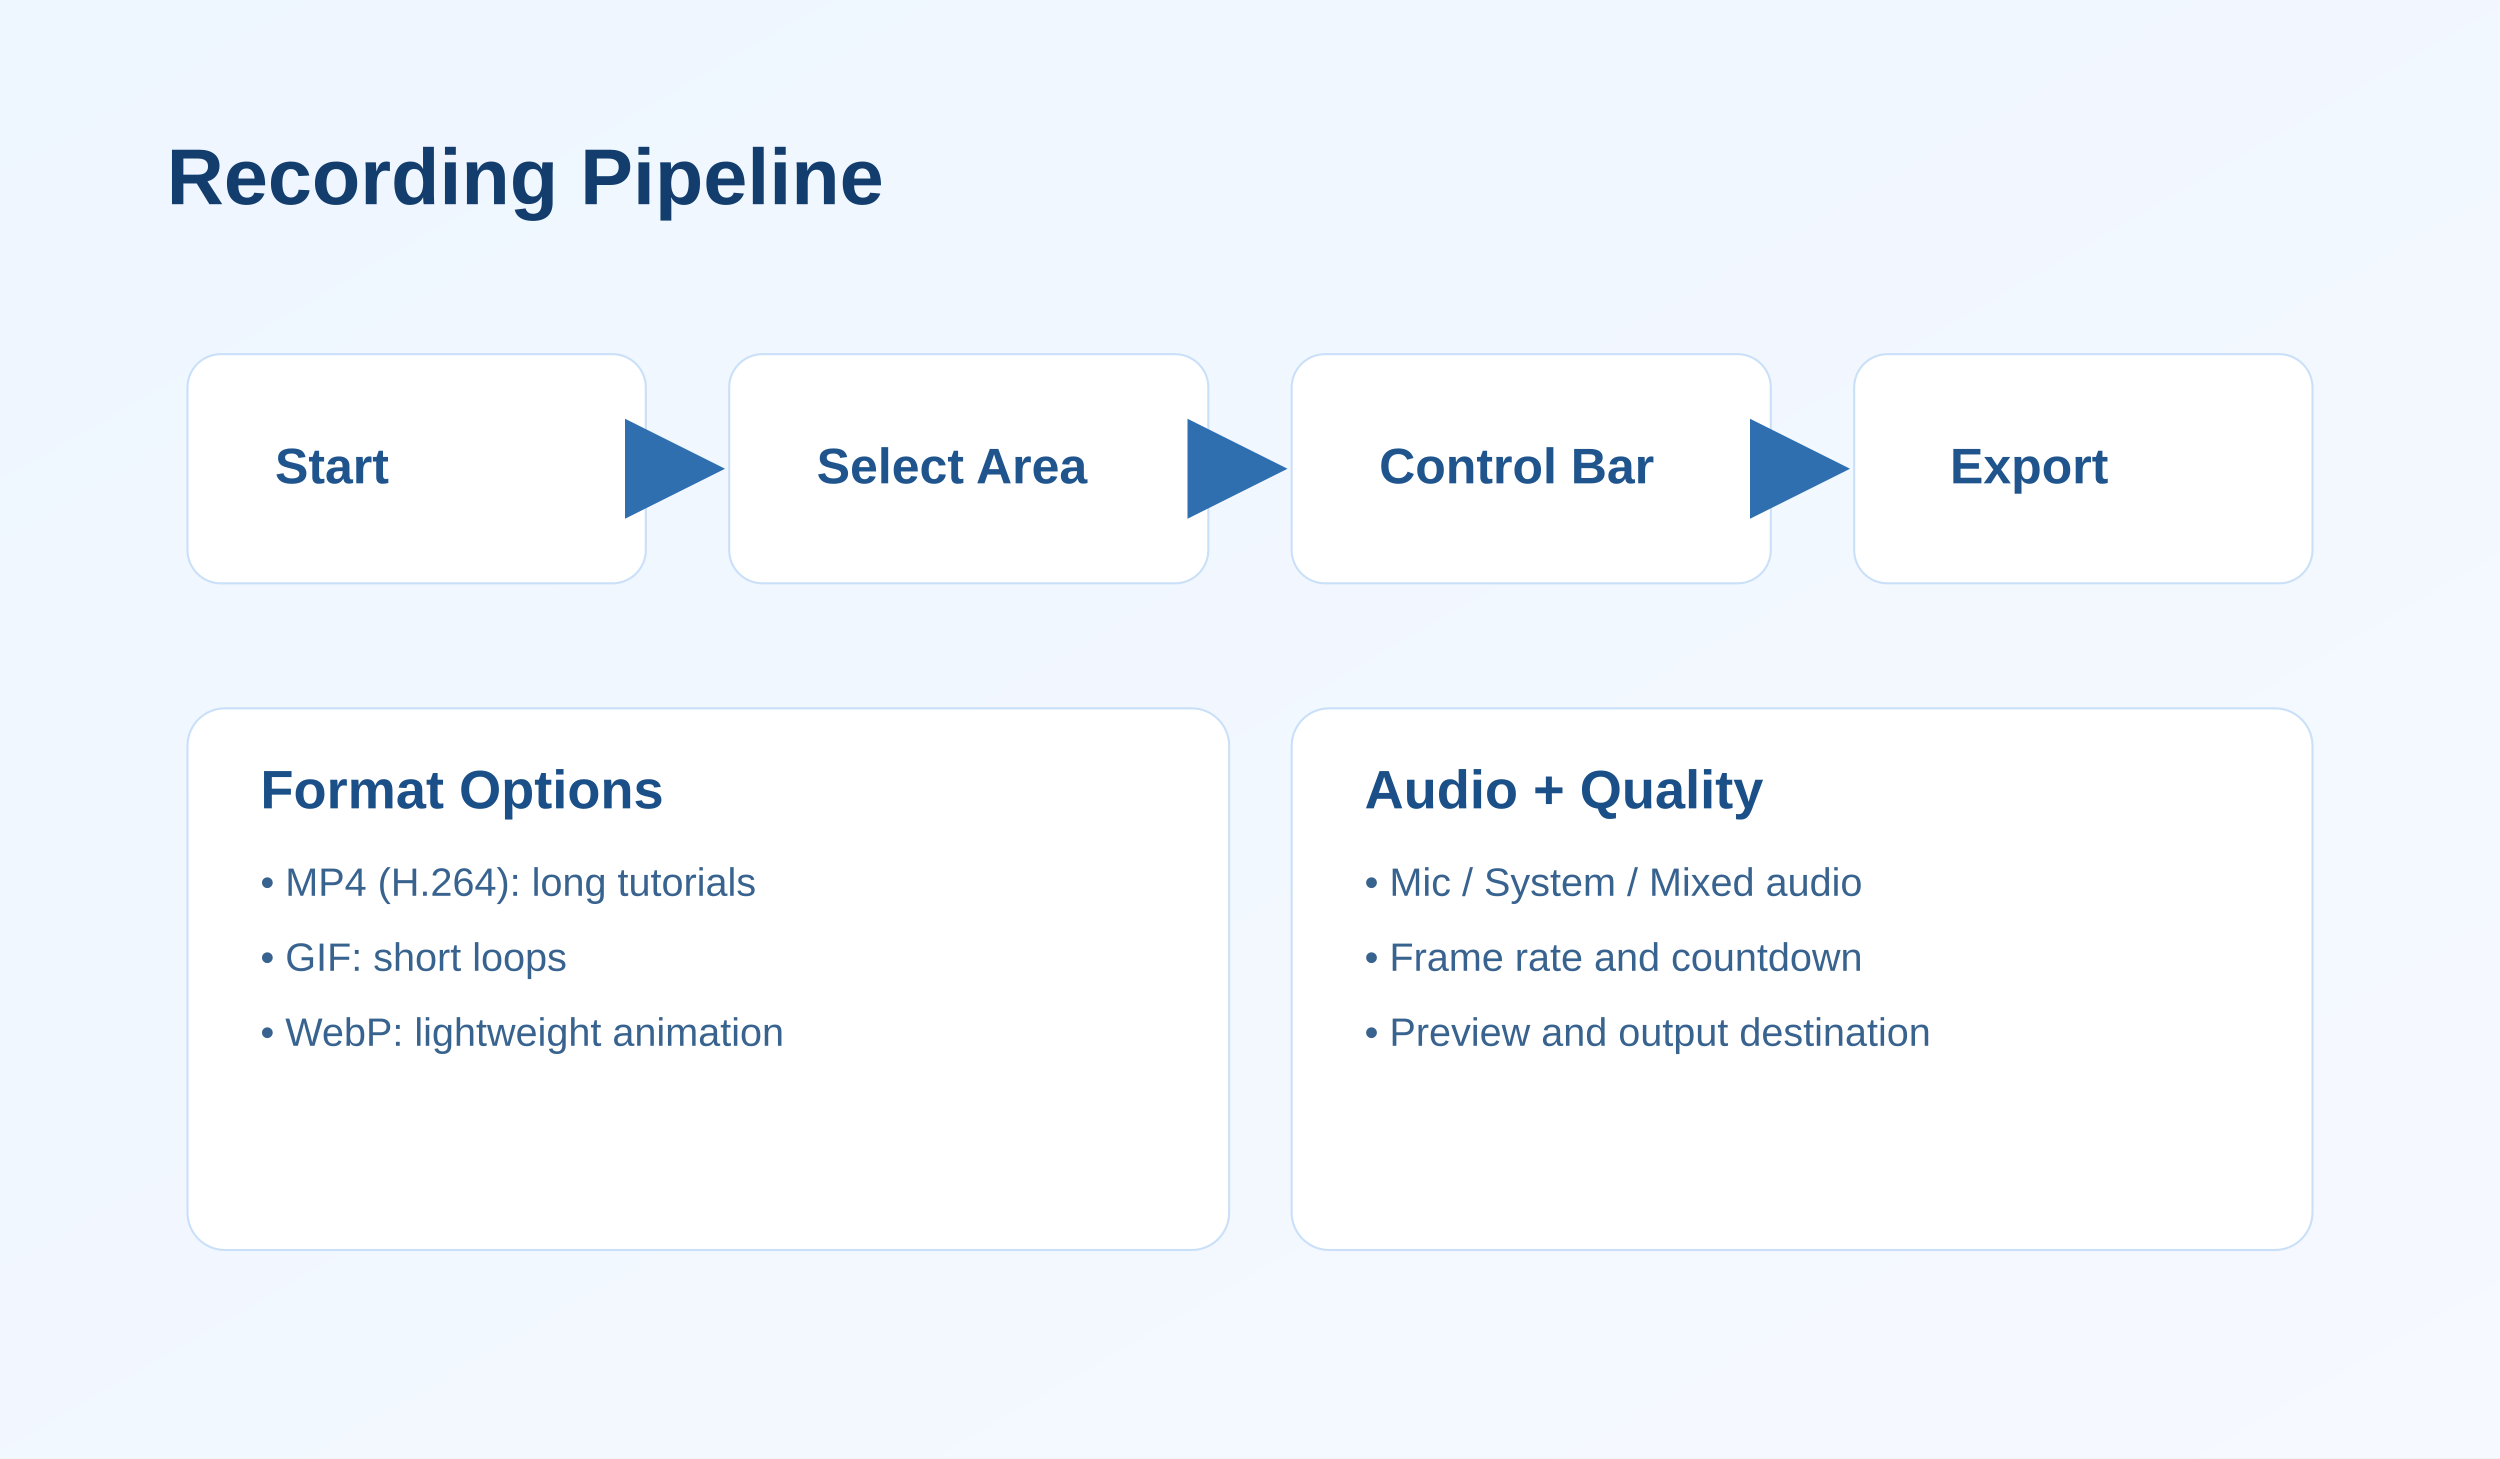
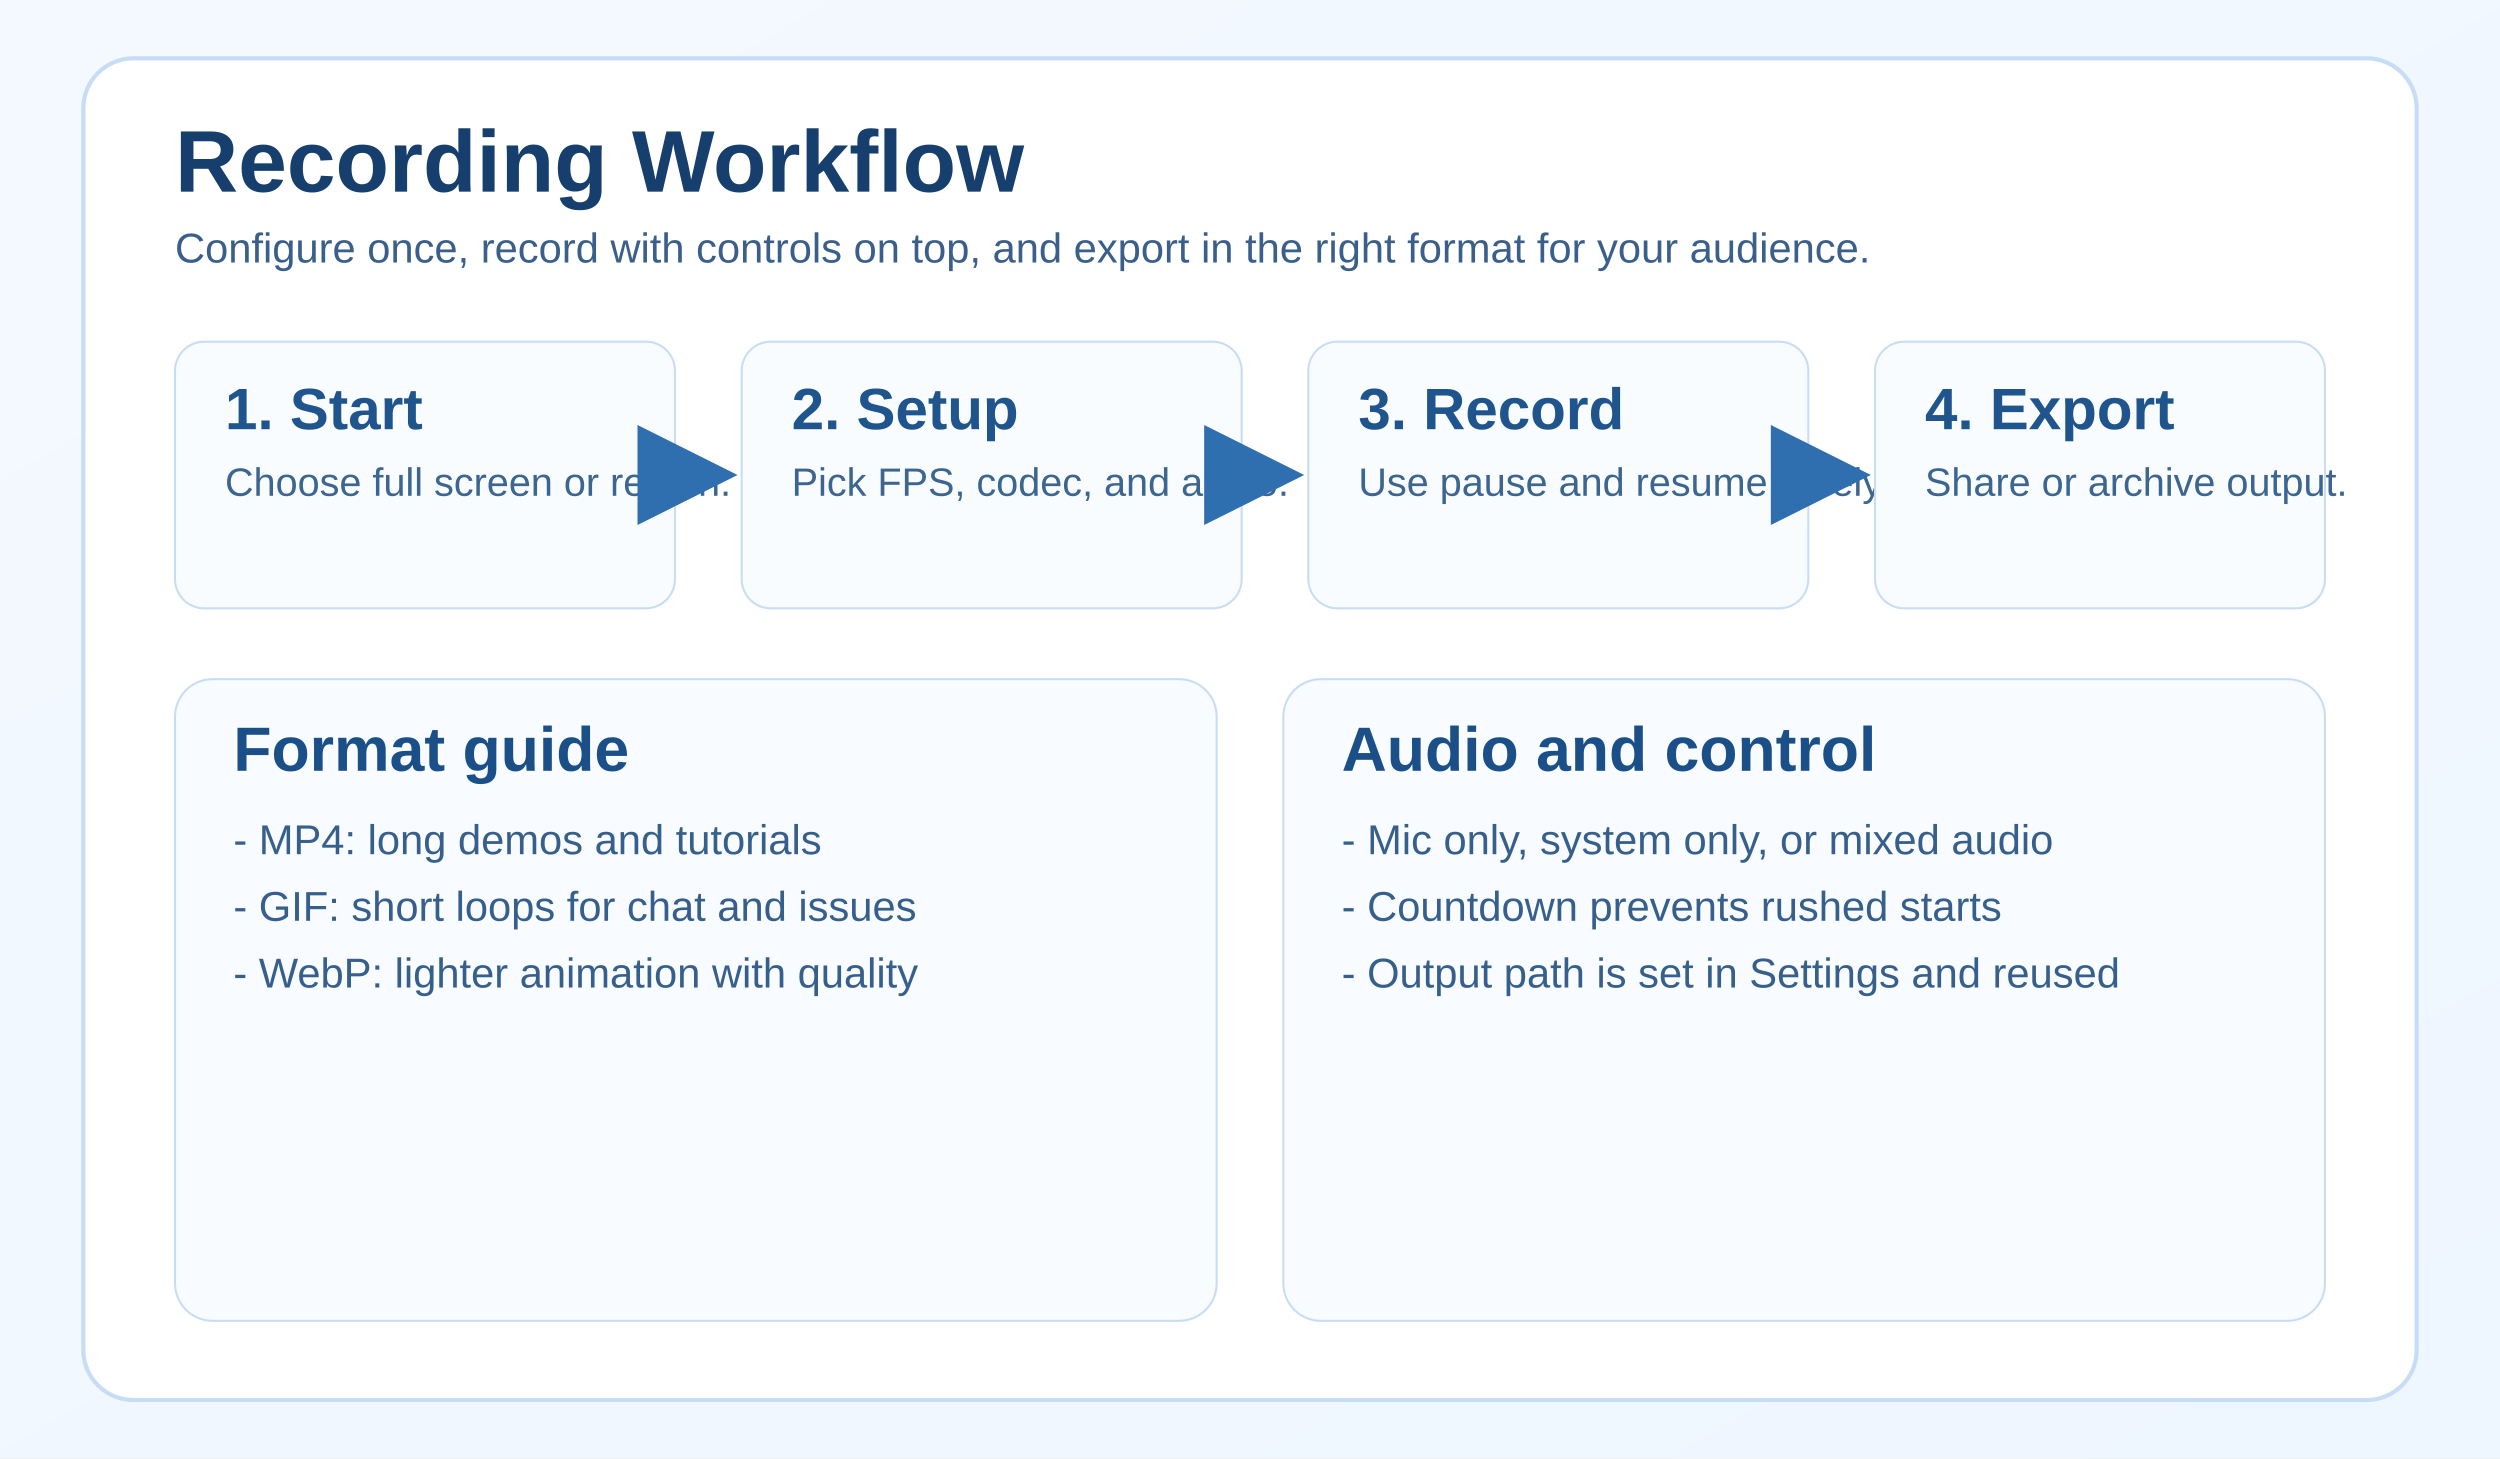
<svg xmlns="http://www.w3.org/2000/svg" viewBox="0 0 1200 700" role="img" aria-labelledby="title desc">
  <defs>
-     <linearGradient id="bg6" x1="0" y1="0" x2="1" y2="1">
-       <stop offset="0%" stop-color="#eef6ff" />
-       <stop offset="100%" stop-color="#f6f9ff" />
+     <linearGradient id="bg-rec" x1="0" y1="0" x2="1" y2="1">
+       <stop offset="0%" stop-color="#f4f9ff" />
+       <stop offset="100%" stop-color="#eef6ff" />
    </linearGradient>
-     <marker id="arrow2" markerWidth="12" markerHeight="12" refX="10" refY="6" orient="auto">
+     <marker id="arrow-rec" markerWidth="12" markerHeight="12" refX="10" refY="6" orient="auto">
      <path d="M0,0 L12,6 L0,12 Z" fill="#2f6fb0" />
    </marker>
  </defs>
-   <rect width="1200" height="700" fill="url(#bg6)" />
-   <text x="80" y="98" fill="#123d6c" font-size="38" font-family="Arial" font-weight="700">Recording Pipeline</text>
-   <rect x="90" y="170" width="220" height="110" rx="16" fill="#fff" stroke="#c9e0f8" />
-   <text x="132" y="232" fill="#1f548d" font-size="24" font-family="Arial" font-weight="700">Start</text>
-   <rect x="350" y="170" width="230" height="110" rx="16" fill="#fff" stroke="#c9e0f8" />
-   <text x="392" y="232" fill="#1f548d" font-size="24" font-family="Arial" font-weight="700">Select Area</text>
-   <rect x="620" y="170" width="230" height="110" rx="16" fill="#fff" stroke="#c9e0f8" />
-   <text x="662" y="232" fill="#1f548d" font-size="24" font-family="Arial" font-weight="700">Control Bar</text>
-   <rect x="890" y="170" width="220" height="110" rx="16" fill="#fff" stroke="#c9e0f8" />
-   <text x="936" y="232" fill="#1f548d" font-size="24" font-family="Arial" font-weight="700">Export</text>
-   <line x1="310" y1="225" x2="340" y2="225" stroke="#2f6fb0" stroke-width="4" marker-end="url(#arrow2)" />
-   <line x1="580" y1="225" x2="610" y2="225" stroke="#2f6fb0" stroke-width="4" marker-end="url(#arrow2)" />
-   <line x1="850" y1="225" x2="880" y2="225" stroke="#2f6fb0" stroke-width="4" marker-end="url(#arrow2)" />
-   <rect x="90" y="340" width="500" height="260" rx="18" fill="#fff" stroke="#c9e0f8" />
-   <text x="125" y="388" fill="#1b4f87" font-size="26" font-family="Arial" font-weight="700">Format Options</text>
-   <text x="125" y="430" fill="#39638f" font-size="19" font-family="Arial">• MP4 (H.264): long tutorials</text>
-   <text x="125" y="466" fill="#39638f" font-size="19" font-family="Arial">• GIF: short loops</text>
-   <text x="125" y="502" fill="#39638f" font-size="19" font-family="Arial">• WebP: lightweight animation</text>
-   <rect x="620" y="340" width="490" height="260" rx="18" fill="#fff" stroke="#c9e0f8" />
-   <text x="655" y="388" fill="#1b4f87" font-size="26" font-family="Arial" font-weight="700">Audio + Quality</text>
-   <text x="655" y="430" fill="#39638f" font-size="19" font-family="Arial">• Mic / System / Mixed audio</text>
-   <text x="655" y="466" fill="#39638f" font-size="19" font-family="Arial">• Frame rate and countdown</text>
-   <text x="655" y="502" fill="#39638f" font-size="19" font-family="Arial">• Preview and output destination</text>
+   <rect width="1200" height="700" fill="url(#bg-rec)" />
+   <rect x="40" y="28" width="1120" height="644" rx="24" fill="#ffffff" stroke="#c7ddf5" stroke-width="2" />
+   <text x="84" y="92" fill="#163f6d" font-size="42" font-family="Segoe UI, Arial, sans-serif" font-weight="700">Recording Workflow</text>
+   <text x="84" y="126" fill="#3a5f8a" font-size="20" font-family="Segoe UI, Arial, sans-serif">Configure once, record with controls on top, and export in the right format for your audience.</text>
+   <rect x="84" y="164" width="240" height="128" rx="14" fill="#f9fcff" stroke="#c8ddf3" />
+   <text x="108" y="206" fill="#1f548d" font-size="28" font-family="Segoe UI, Arial, sans-serif" font-weight="700">1. Start</text>
+   <text x="108" y="238" fill="#3c658f" font-size="19" font-family="Segoe UI, Arial, sans-serif">Choose full screen or region.</text>
+   <rect x="356" y="164" width="240" height="128" rx="14" fill="#f9fcff" stroke="#c8ddf3" />
+   <text x="380" y="206" fill="#1f548d" font-size="28" font-family="Segoe UI, Arial, sans-serif" font-weight="700">2. Setup</text>
+   <text x="380" y="238" fill="#3c658f" font-size="19" font-family="Segoe UI, Arial, sans-serif">Pick FPS, codec, and audio.</text>
+   <rect x="628" y="164" width="240" height="128" rx="14" fill="#f9fcff" stroke="#c8ddf3" />
+   <text x="652" y="206" fill="#1f548d" font-size="28" font-family="Segoe UI, Arial, sans-serif" font-weight="700">3. Record</text>
+   <text x="652" y="238" fill="#3c658f" font-size="19" font-family="Segoe UI, Arial, sans-serif">Use pause and resume safely.</text>
+   <rect x="900" y="164" width="216" height="128" rx="14" fill="#f9fcff" stroke="#c8ddf3" />
+   <text x="924" y="206" fill="#1f548d" font-size="28" font-family="Segoe UI, Arial, sans-serif" font-weight="700">4. Export</text>
+   <text x="924" y="238" fill="#3c658f" font-size="19" font-family="Segoe UI, Arial, sans-serif">Share or archive output.</text>
+   <line x1="324" y1="228" x2="346" y2="228" stroke="#2f6fb0" stroke-width="4" marker-end="url(#arrow-rec)" />
+   <line x1="596" y1="228" x2="618" y2="228" stroke="#2f6fb0" stroke-width="4" marker-end="url(#arrow-rec)" />
+   <line x1="868" y1="228" x2="890" y2="228" stroke="#2f6fb0" stroke-width="4" marker-end="url(#arrow-rec)" />
+   <rect x="84" y="326" width="500" height="308" rx="18" fill="#f8fbff" stroke="#c8ddf4" />
+   <text x="112" y="370" fill="#1b4f87" font-size="30" font-family="Segoe UI, Arial, sans-serif" font-weight="700">Format guide</text>
+   <text x="112" y="410" fill="#365f8b" font-size="20" font-family="Segoe UI, Arial, sans-serif">- MP4: long demos and tutorials</text>
+   <text x="112" y="442" fill="#365f8b" font-size="20" font-family="Segoe UI, Arial, sans-serif">- GIF: short loops for chat and issues</text>
+   <text x="112" y="474" fill="#365f8b" font-size="20" font-family="Segoe UI, Arial, sans-serif">- WebP: lighter animation with quality</text>
+   <rect x="616" y="326" width="500" height="308" rx="18" fill="#f8fbff" stroke="#c8ddf4" />
+   <text x="644" y="370" fill="#1b4f87" font-size="30" font-family="Segoe UI, Arial, sans-serif" font-weight="700">Audio and control</text>
+   <text x="644" y="410" fill="#365f8b" font-size="20" font-family="Segoe UI, Arial, sans-serif">- Mic only, system only, or mixed audio</text>
+   <text x="644" y="442" fill="#365f8b" font-size="20" font-family="Segoe UI, Arial, sans-serif">- Countdown prevents rushed starts</text>
+   <text x="644" y="474" fill="#365f8b" font-size="20" font-family="Segoe UI, Arial, sans-serif">- Output path is set in Settings and reused</text>
</svg>
